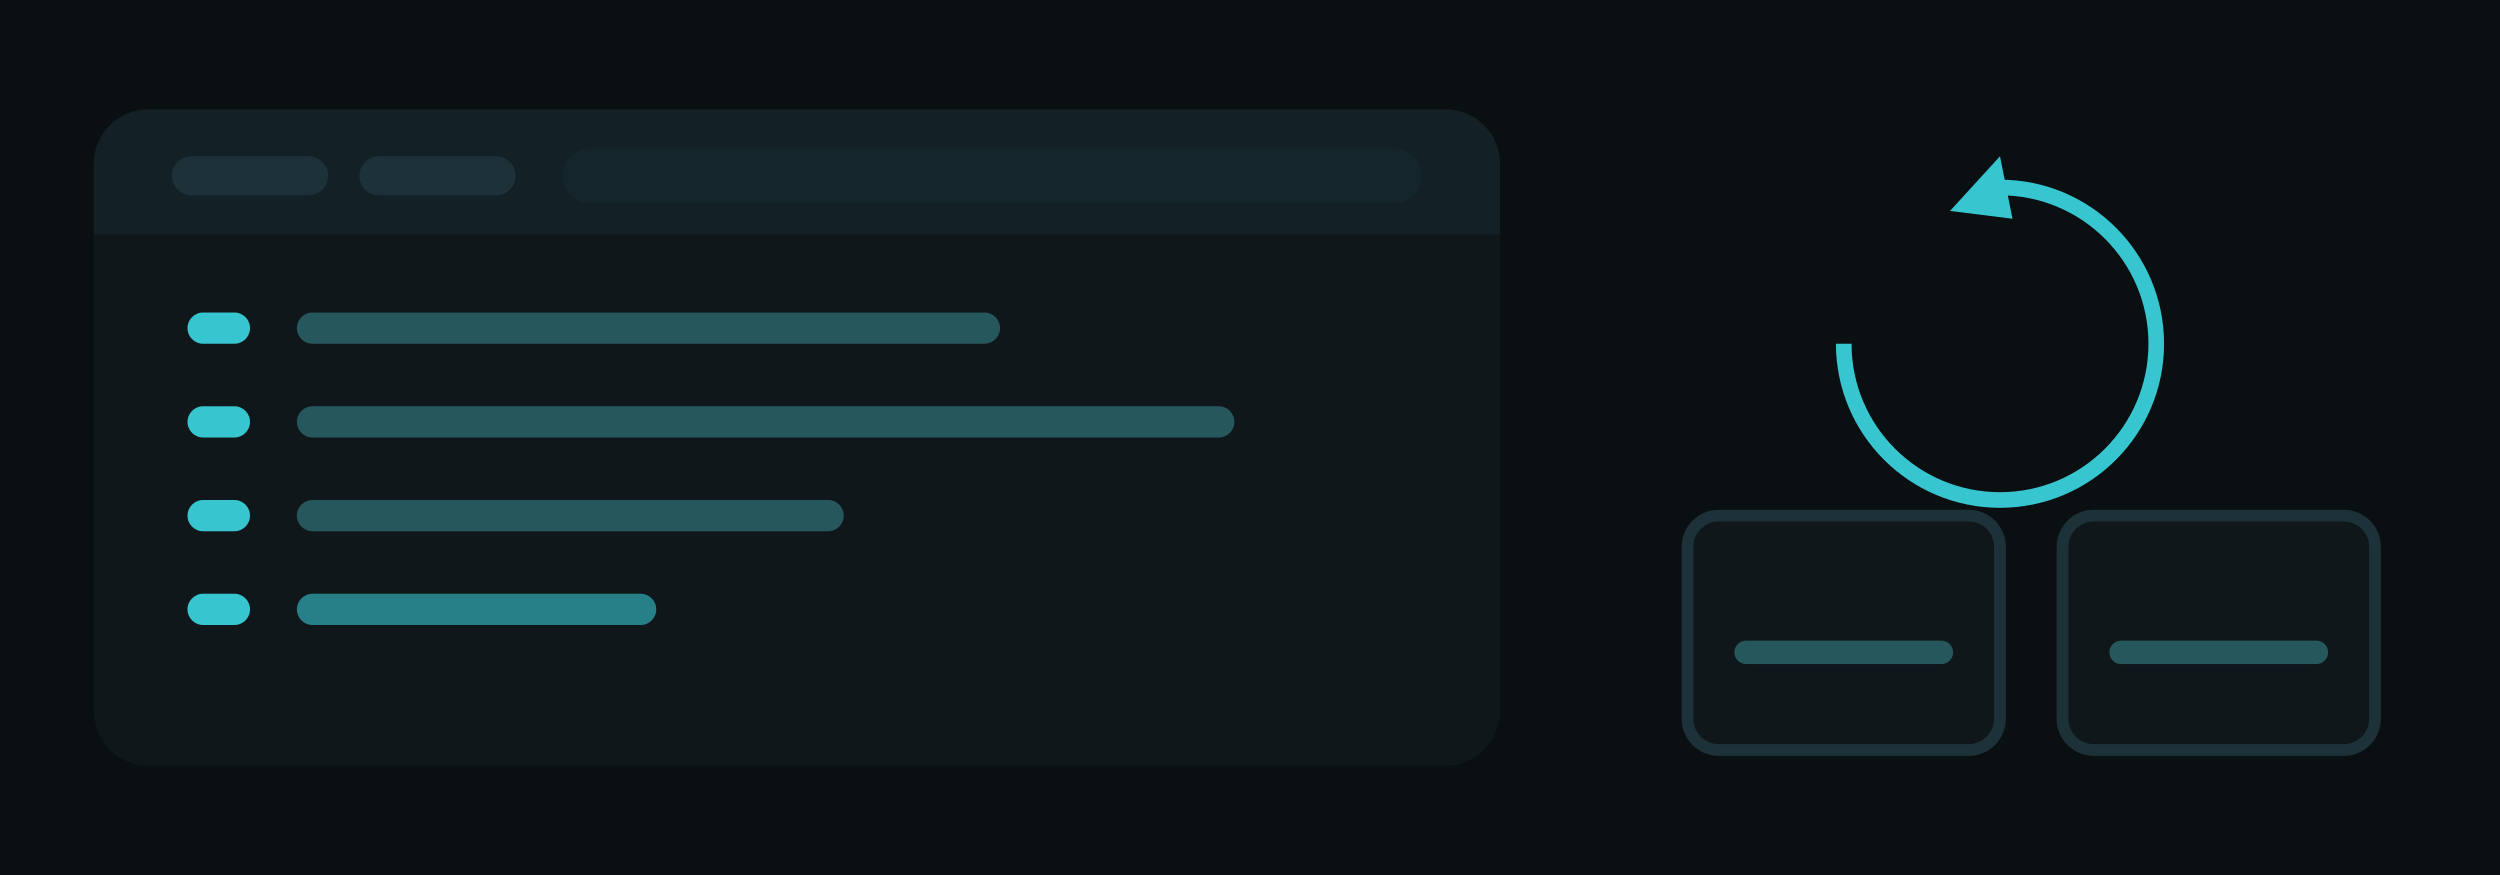
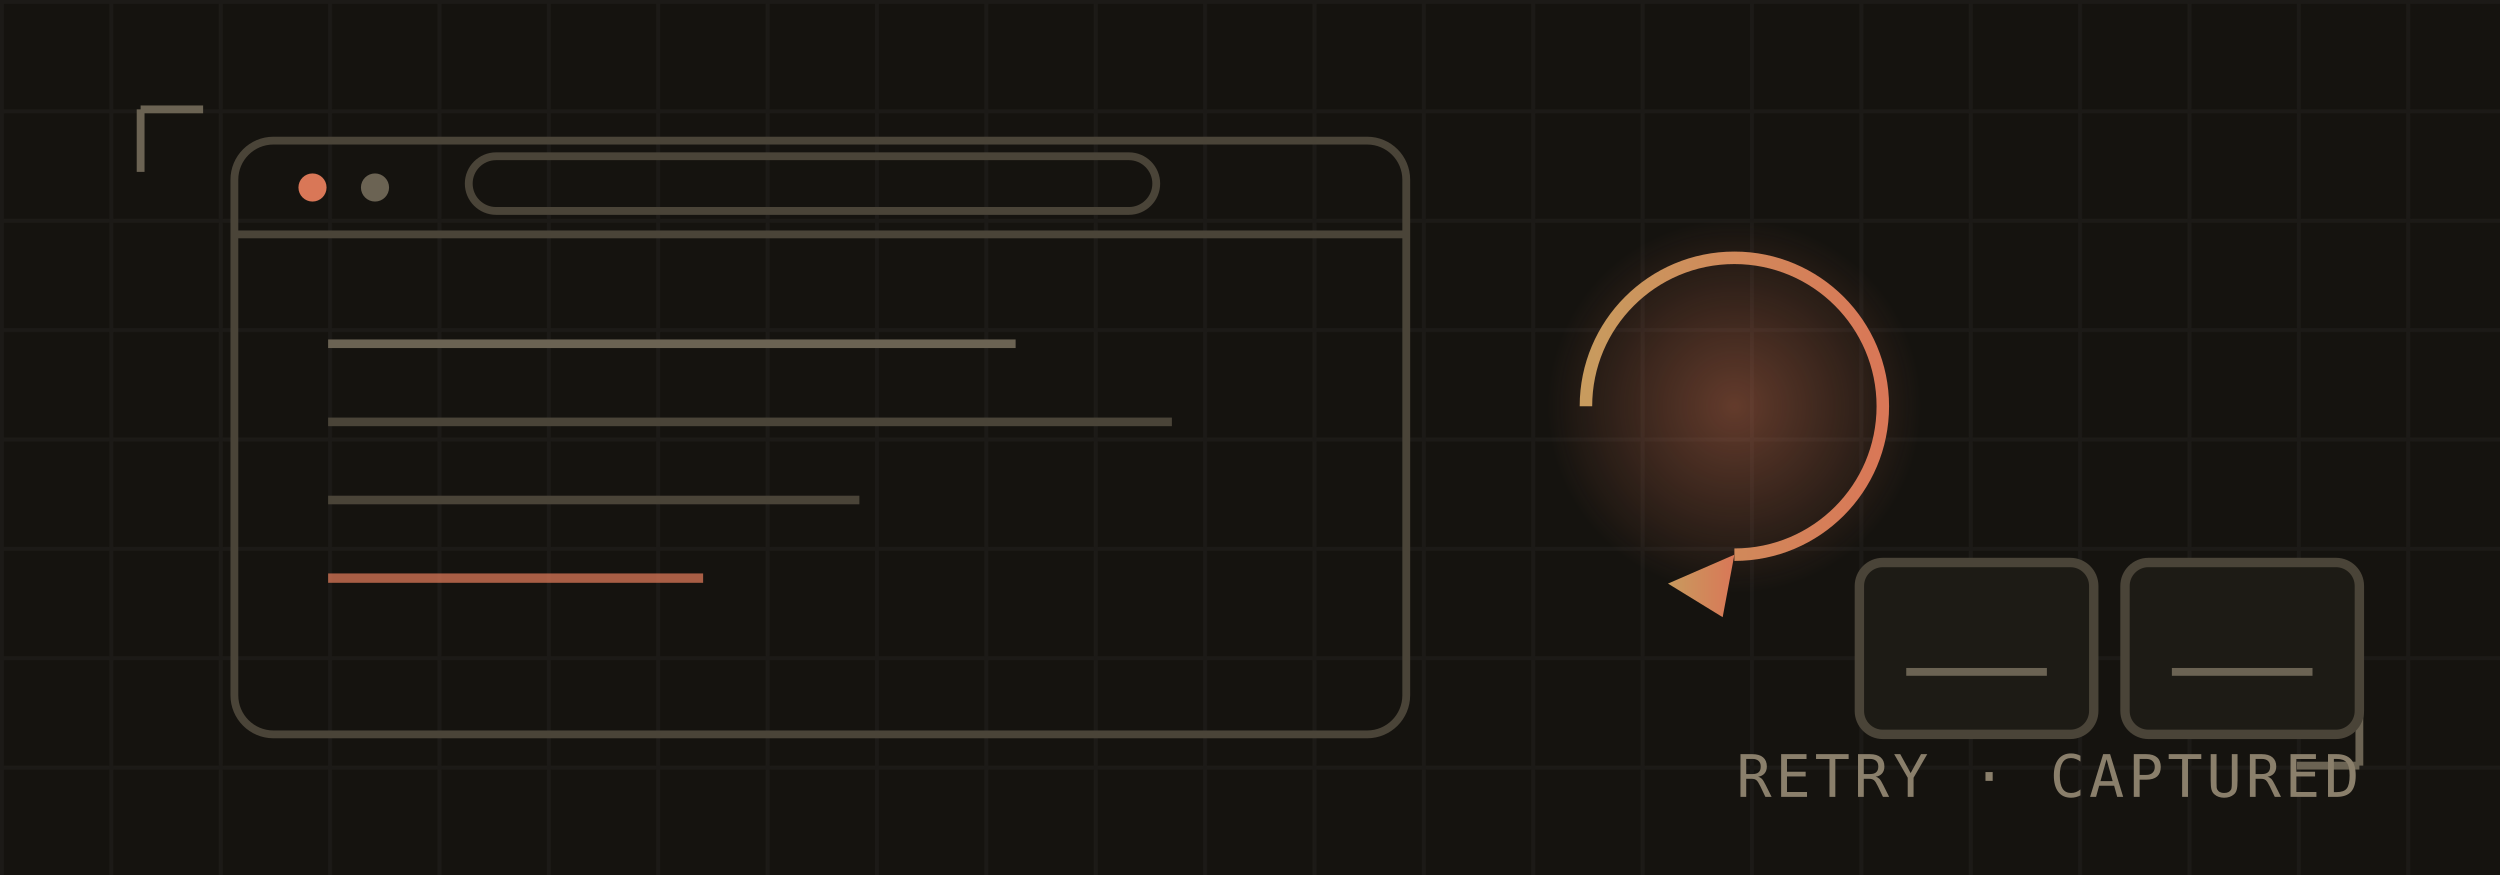
- <svg xmlns="http://www.w3.org/2000/svg" viewBox="0 0 320 112" role="img" aria-label="Browser automation: a browser window with terminal logs, a retry loop and screenshot captures">
-   <rect width="320" height="112" fill="#0a0f12" />
-   <rect x="12" y="14" width="180" height="84" rx="7" fill="#0f171b" />
-   <path d="M12 21 a7 7 0 0 1 7 -7 h166 a7 7 0 0 1 7 7 v9 h-180 z" fill="#132025" />
-   <rect x="22" y="20" width="20" height="5" rx="2.5" fill="#1c3238" />
-   <rect x="46" y="20" width="20" height="5" rx="2.5" fill="#1c3238" />
-   <rect x="72" y="19" width="110" height="7" rx="3.5" fill="#14262b" />
-   <rect x="24" y="40" width="8" height="4" rx="2" fill="#37C6D0" />
-   <rect x="38" y="40" width="90" height="4" rx="2" fill="#26575c" />
-   <rect x="24" y="52" width="8" height="4" rx="2" fill="#37C6D0" />
-   <rect x="38" y="52" width="120" height="4" rx="2" fill="#26575c" />
-   <rect x="24" y="64" width="8" height="4" rx="2" fill="#37C6D0" />
-   <rect x="38" y="64" width="70" height="4" rx="2" fill="#26575c" />
-   <rect x="24" y="76" width="8" height="4" rx="2" fill="#37C6D0" />
-   <rect x="38" y="76" width="46" height="4" rx="2" fill="#37C6D0" opacity="0.6" />
-   <path d="M236 44 a20 20 0 1 0 20 -20" fill="none" stroke="#37C6D0" stroke-width="2" />
-   <path d="M256 20 l1.6 8 l-8 -1 z" fill="#37C6D0" />
-   <rect x="216" y="66" width="40" height="30" rx="4" fill="#0f171b" stroke="#1c3238" stroke-width="1.5" />
-   <rect x="264" y="66" width="40" height="30" rx="4" fill="#0f171b" stroke="#1c3238" stroke-width="1.5" />
-   <rect x="222" y="82" width="28" height="3" rx="1.5" fill="#26575c" />
-   <rect x="270" y="82" width="28" height="3" rx="1.5" fill="#26575c" />
+ <svg xmlns="http://www.w3.org/2000/svg" viewBox="0 0 320 112" role="img" aria-label="Browser automation: a browser window driving a retry loop with screenshot captures">
+   <defs>
+     <linearGradient id="g" x1="0" y1="0" x2="1" y2="0">
+       <stop offset="0" stop-color="#C89B5E" />
+       <stop offset="1" stop-color="#D97757" />
+     </linearGradient>
+     <radialGradient id="glow" cx="50%" cy="50%" r="50%">
+       <stop offset="0" stop-color="#D97757" stop-opacity="0.4" />
+       <stop offset="1" stop-color="#D97757" stop-opacity="0" />
+     </radialGradient>
+     <pattern id="grid" width="14" height="14" patternUnits="userSpaceOnUse">
+       <path d="M14 0H0V14" fill="none" stroke="#F5F0E6" stroke-opacity="0.035" />
+     </pattern>
+   </defs>
+   <rect width="320" height="112" fill="#15130F" />
+   <rect width="320" height="112" fill="url(#grid)" />
+   <path d="M18 14 L18 22 M18 14 L26 14 M302 98 L302 90 M302 98 L294 98" stroke="#6B6353" stroke-width="1" />
+   <rect x="30" y="18" width="150" height="76" rx="5" fill="none" stroke="#4A4438" stroke-width="1" />
+   <line x1="30" y1="30" x2="180" y2="30" stroke="#4A4438" stroke-width="1" />
+   <circle cx="40" cy="24" r="1.8" fill="#D97757" />
+   <circle cx="48" cy="24" r="1.8" fill="#6B6353" />
+   <rect x="60" y="20" width="88" height="7" rx="3.5" fill="none" stroke="#4A4438" stroke-width="1" />
+   <line x1="42" y1="44" x2="130" y2="44" stroke="#6B6353" stroke-width="1.1" />
+   <line x1="42" y1="54" x2="150" y2="54" stroke="#4A4438" stroke-width="1.1" />
+   <line x1="42" y1="64" x2="110" y2="64" stroke="#4A4438" stroke-width="1.1" />
+   <line x1="42" y1="74" x2="90" y2="74" stroke="#D97757" stroke-width="1.2" opacity="0.75" />
+   <circle cx="222" cy="52" r="24" fill="url(#glow)" />
+   <path d="M203 52 a19 19 0 1 1 19 19" fill="none" stroke="url(#g)" stroke-width="1.6" />
+   <path d="M222 71 l-1.5 8 l-7 -4.3 z" fill="url(#g)" />
+   <rect x="238" y="72" width="30" height="22" rx="3" fill="#1D1B15" stroke="#4A4438" stroke-width="1.2" />
+   <rect x="272" y="72" width="30" height="22" rx="3" fill="#1D1B15" stroke="#4A4438" stroke-width="1.2" />
+   <line x1="244" y1="86" x2="262" y2="86" stroke="#6B6353" stroke-width="1" />
+   <line x1="278" y1="86" x2="296" y2="86" stroke="#6B6353" stroke-width="1" />
+   <text x="302" y="102" text-anchor="end" font-family="ui-monospace,monospace" font-size="7.5" letter-spacing="0.5" fill="#8A7F6B">RETRY · CAPTURED</text>
</svg>
